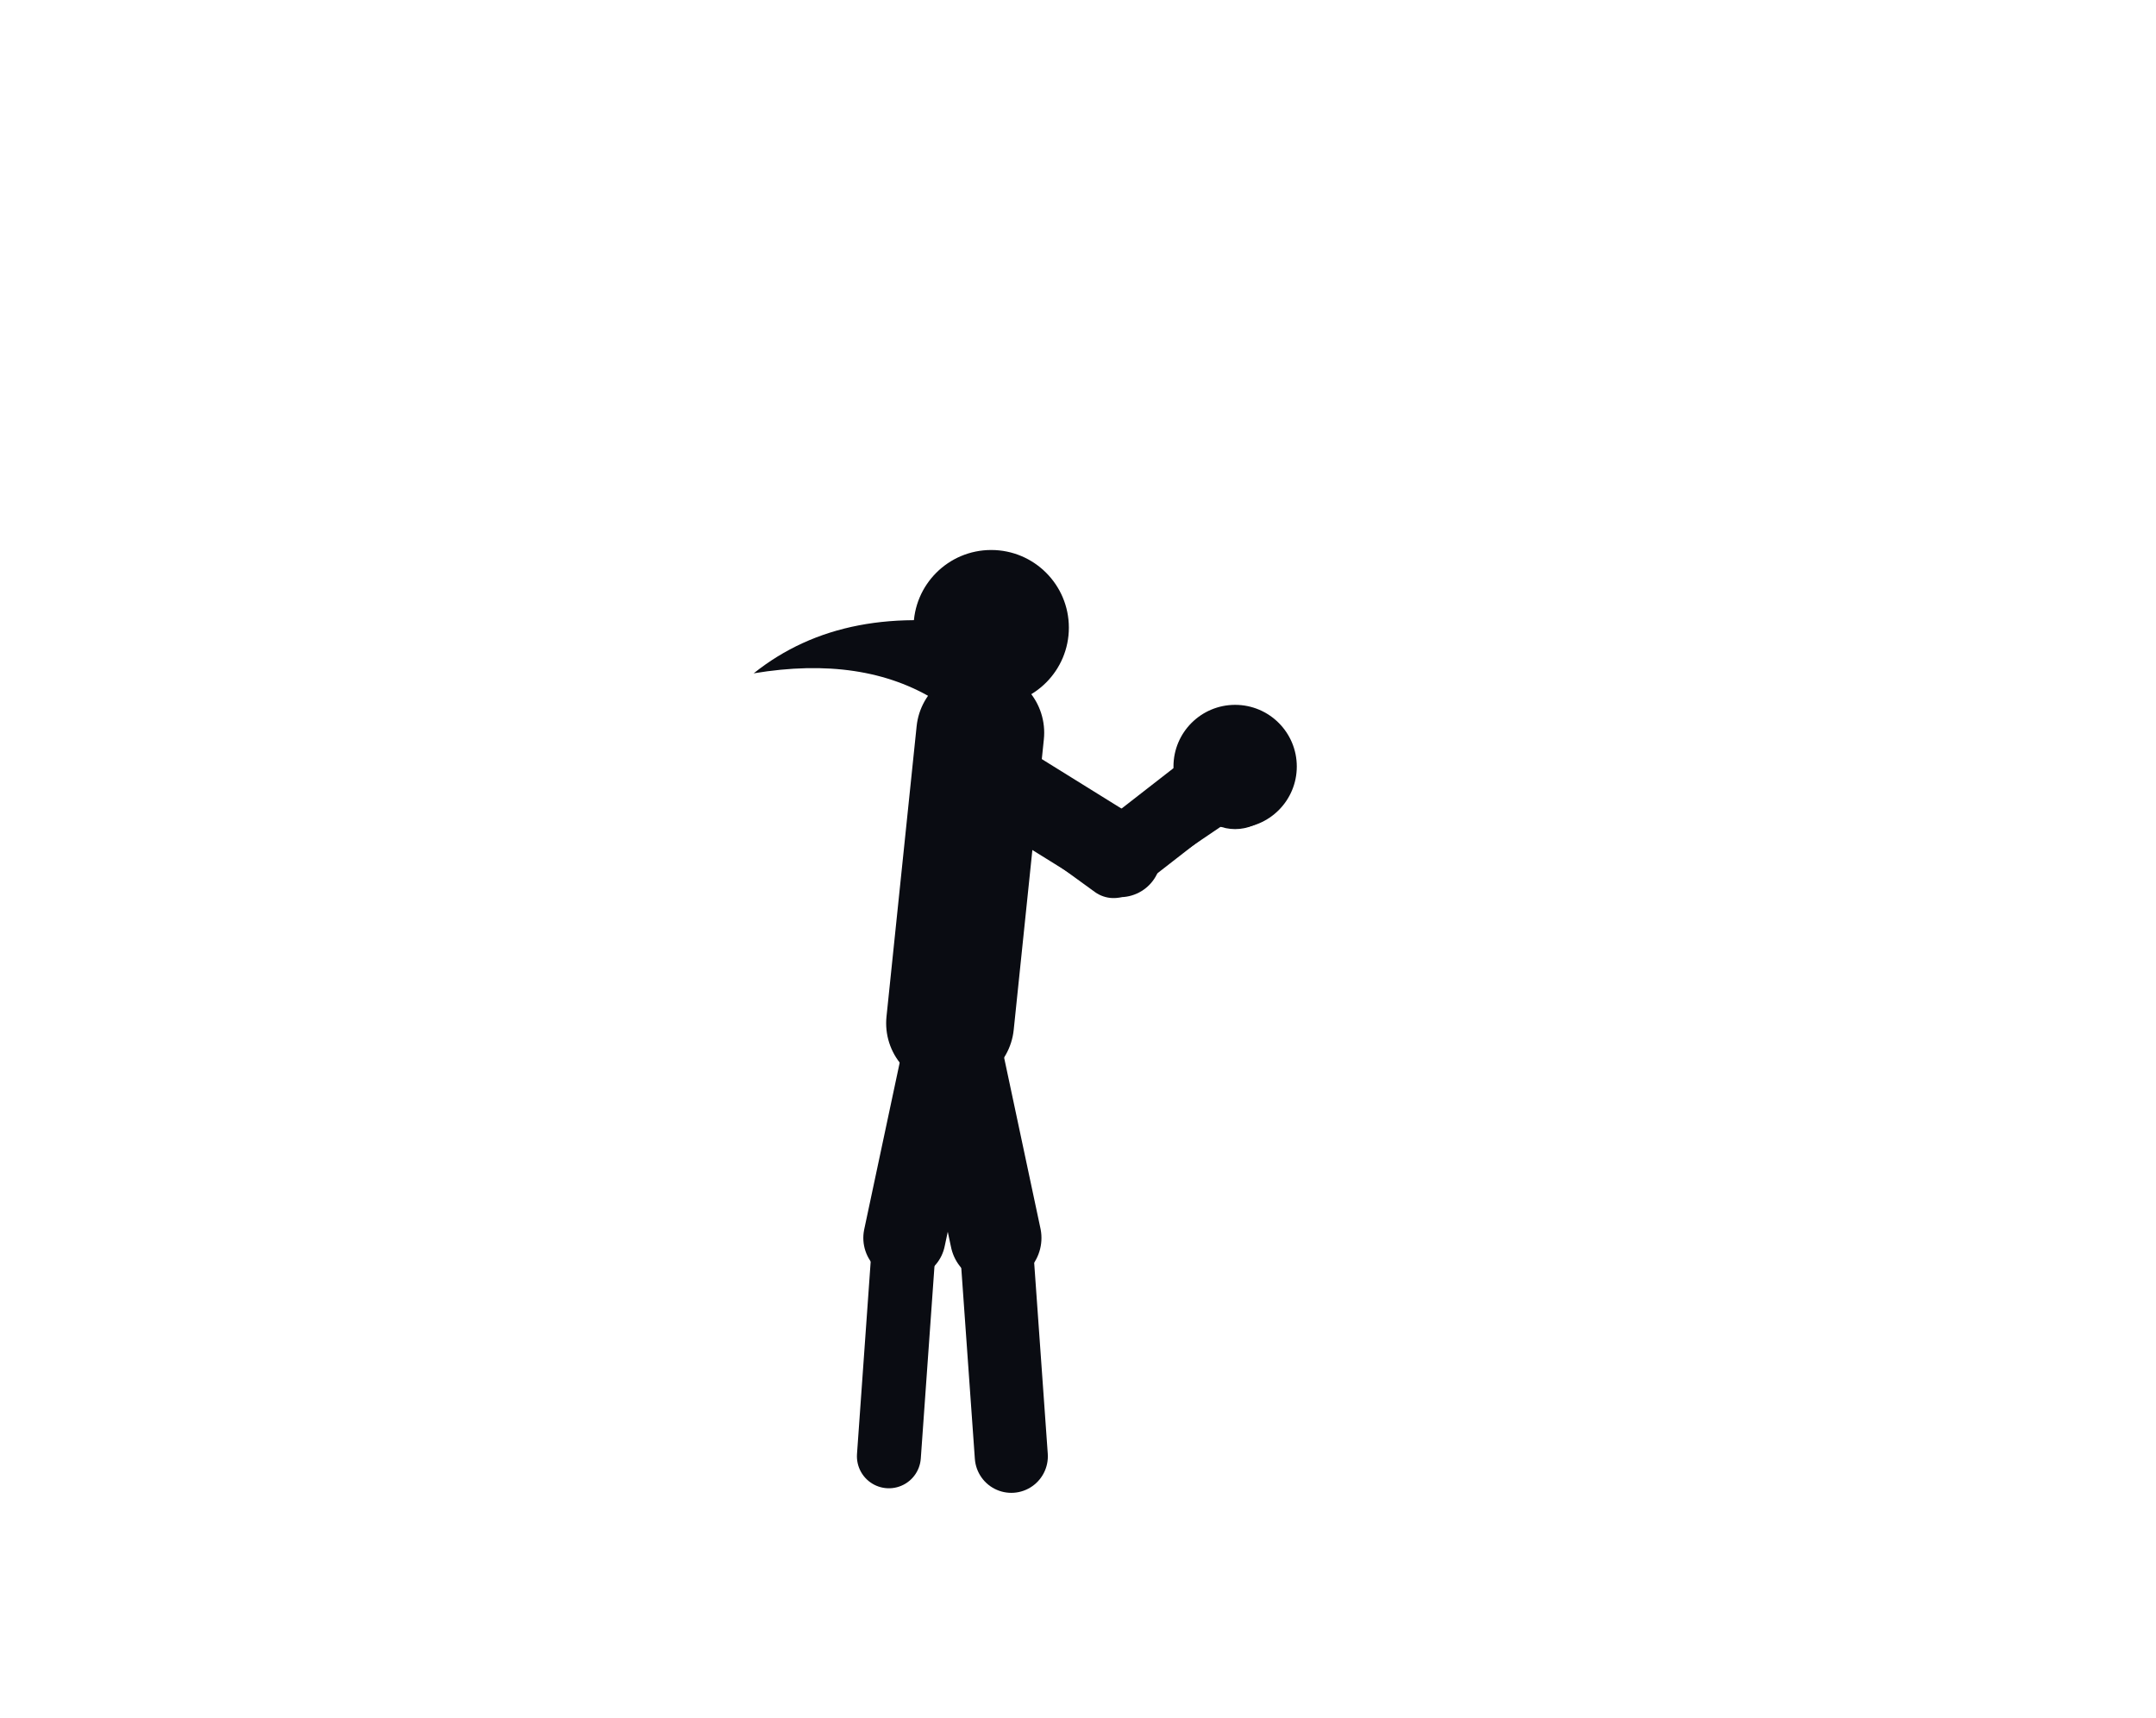
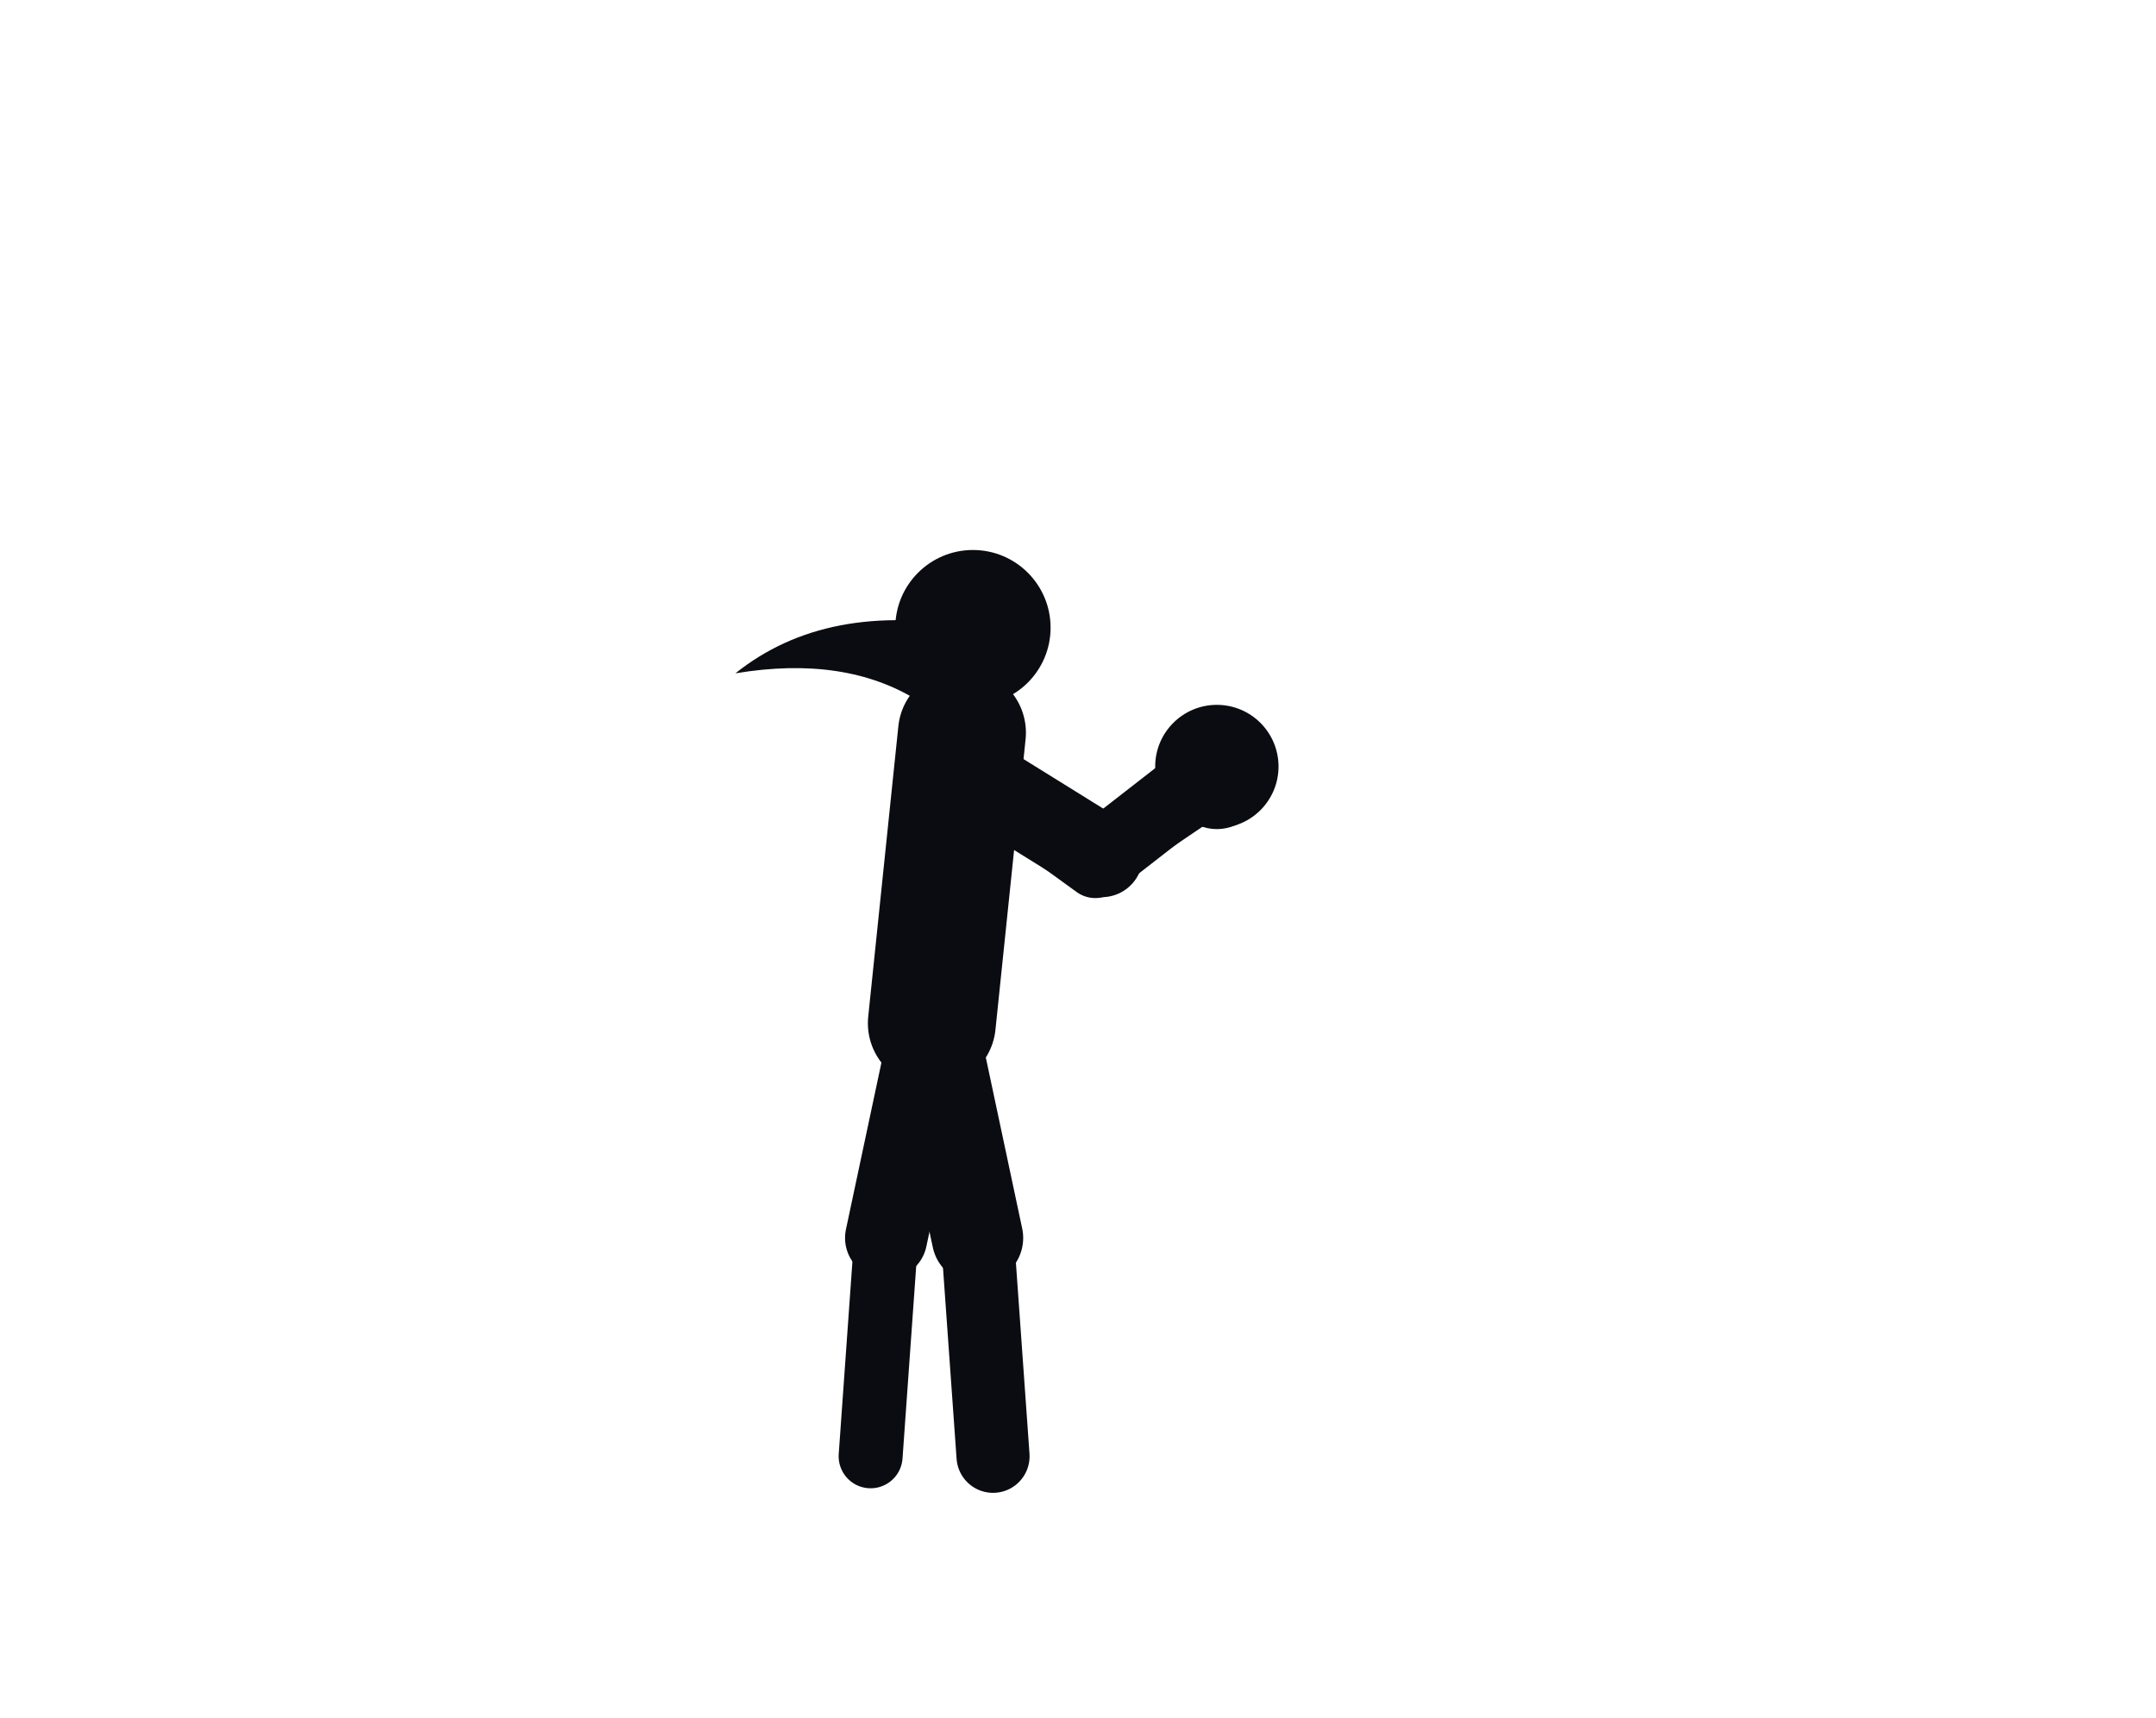
<svg xmlns="http://www.w3.org/2000/svg" viewBox="-52 -20 236 188" width="236" height="188">
-   <line x1="52.0" y1="92.0" x2="47.0" y2="115.5" stroke="#0a0c12" stroke-width="9" stroke-linecap="round" />
-   <line x1="47.0" y1="115.5" x2="45.3" y2="139.4" stroke="#0a0c12" stroke-width="7" stroke-linecap="round" />
-   <line x1="55.3" y1="64.2" x2="69.9" y2="74.8" stroke="#0a0c12" stroke-width="7" stroke-linecap="round" />
-   <line x1="69.9" y1="74.8" x2="83.2" y2="65.8" stroke="#0a0c12" stroke-width="6" stroke-linecap="round" />
-   <circle cx="83.2" cy="65.8" r="4.95" fill="#0a0c12" />
-   <line x1="52.0" y1="92.0" x2="55.3" y2="60.2" stroke="#0a0c12" stroke-width="14" stroke-linecap="round" />
-   <circle cx="56.5" cy="48.7" r="8.5" fill="#0a0c12" />
-   <path d="M 56.5 48.7 q -16 -3 -26 5 q 12 -2 20 3 z" fill="#0a0c12" />
-   <line x1="52.0" y1="92.0" x2="57.0" y2="115.5" stroke="#0a0c12" stroke-width="10" stroke-linecap="round" />
-   <line x1="57.0" y1="115.5" x2="58.7" y2="139.4" stroke="#0a0c12" stroke-width="8" stroke-linecap="round" />
-   <line x1="55.3" y1="64.2" x2="70.6" y2="73.7" stroke="#0a0c12" stroke-width="9" stroke-linecap="round" />
-   <line x1="70.6" y1="73.7" x2="83.2" y2="63.9" stroke="#0a0c12" stroke-width="8" stroke-linecap="round" />
-   <circle cx="83.2" cy="63.9" r="6.75" fill="#0a0c12" />
+   <line x1="50.0" y1="92.0" x2="45.0" y2="115.5" stroke="#0a0c12" stroke-width="9" stroke-linecap="round" />
+   <line x1="45.0" y1="115.5" x2="43.3" y2="139.4" stroke="#0a0c12" stroke-width="7" stroke-linecap="round" />
+   <line x1="53.3" y1="64.2" x2="67.9" y2="74.8" stroke="#0a0c12" stroke-width="7" stroke-linecap="round" />
+   <line x1="67.9" y1="74.8" x2="81.2" y2="65.8" stroke="#0a0c12" stroke-width="6" stroke-linecap="round" />
+   <circle cx="81.2" cy="65.8" r="4.95" fill="#0a0c12" />
+   <line x1="50.0" y1="92.0" x2="53.3" y2="60.2" stroke="#0a0c12" stroke-width="14" stroke-linecap="round" />
+   <circle cx="54.5" cy="48.7" r="8.5" fill="#0a0c12" />
+   <path d="M 54.5 48.7 q -16 -3 -26 5 q 12 -2 20 3 z" fill="#0a0c12" />
+   <line x1="50.0" y1="92.0" x2="55.0" y2="115.5" stroke="#0a0c12" stroke-width="10" stroke-linecap="round" />
+   <line x1="55.0" y1="115.5" x2="56.7" y2="139.4" stroke="#0a0c12" stroke-width="8" stroke-linecap="round" />
+   <line x1="53.3" y1="64.2" x2="68.6" y2="73.7" stroke="#0a0c12" stroke-width="9" stroke-linecap="round" />
+   <line x1="68.6" y1="73.7" x2="81.2" y2="63.9" stroke="#0a0c12" stroke-width="8" stroke-linecap="round" />
+   <circle cx="81.2" cy="63.9" r="6.75" fill="#0a0c12" />
</svg>
